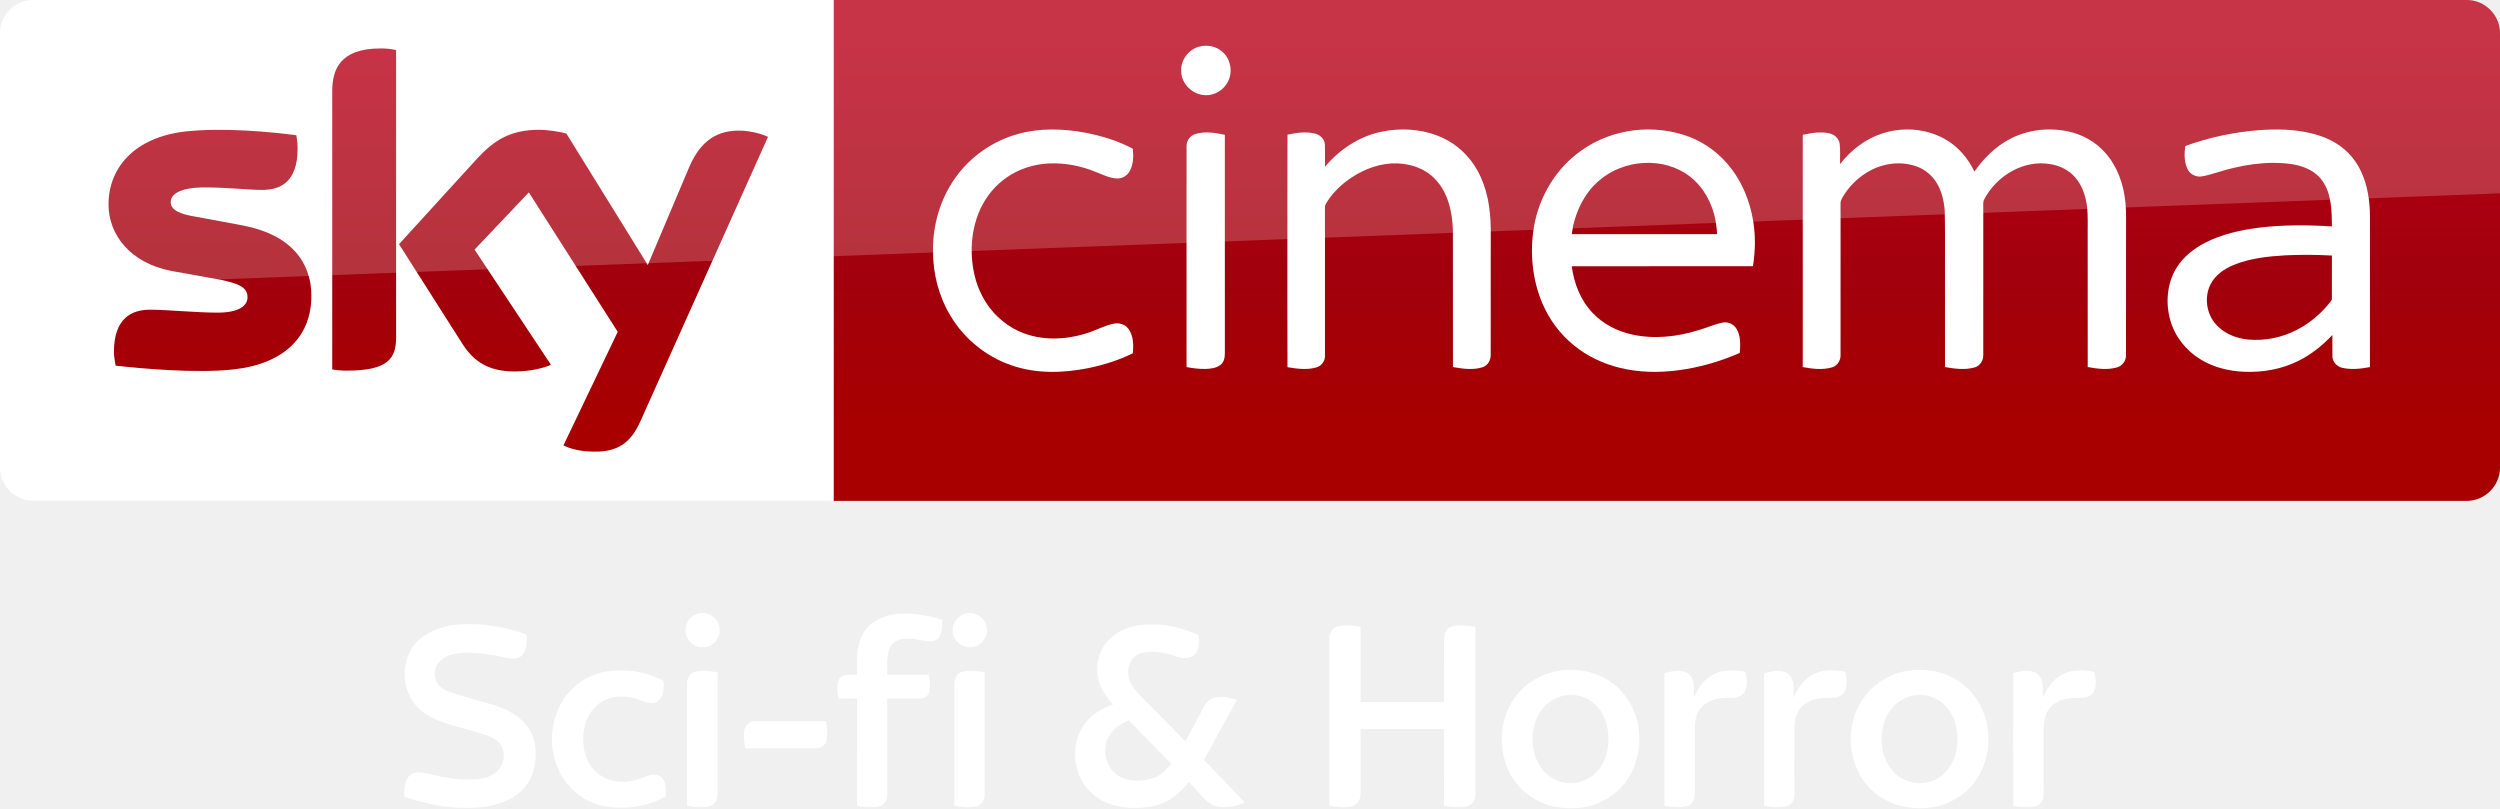
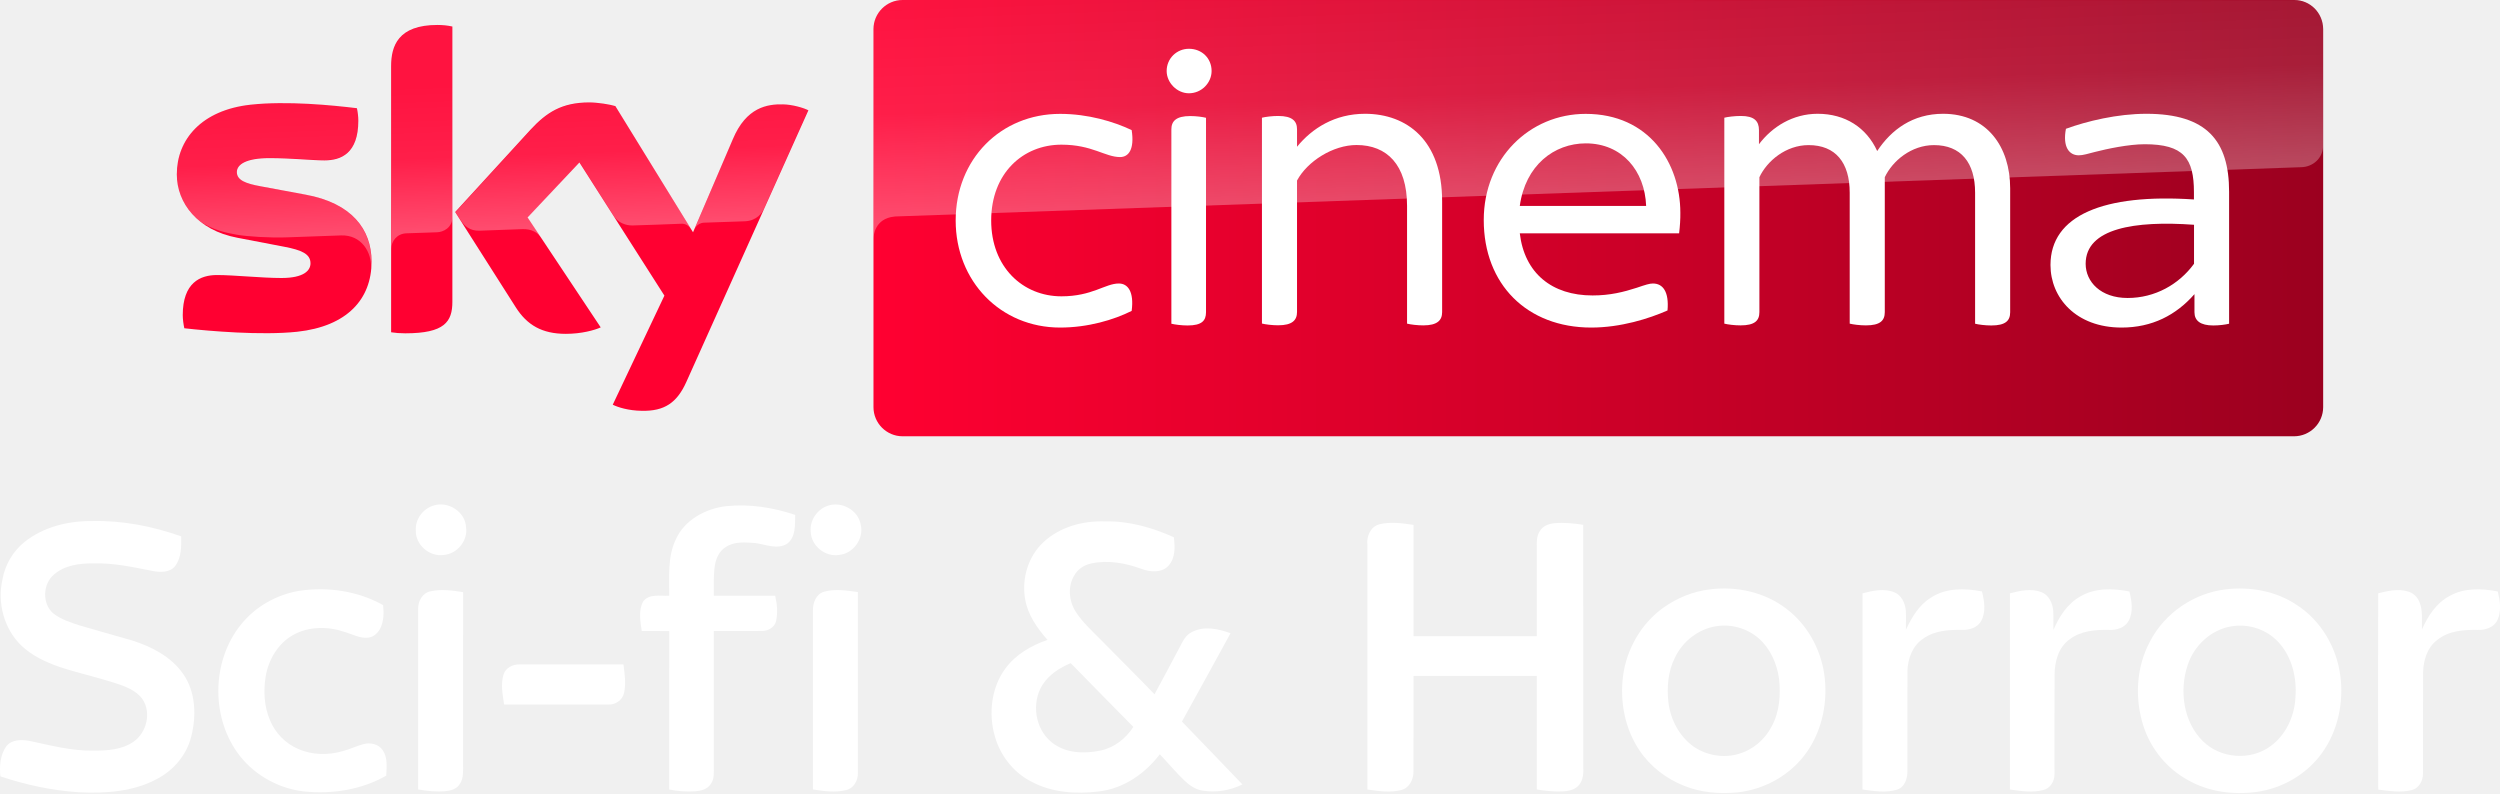
- <svg xmlns="http://www.w3.org/2000/svg" xmlns:xlink="http://www.w3.org/1999/xlink" id="svg68" width="1872.2pt" height="605.25pt" version="1.1" viewBox="0 0 1872.2 605.25">
-   <defs id="defs72">
-     <linearGradient id="linearGradient4591" x1="-8600.5" x2="-8600.5" y1="-4687.6" y2="-4591.4" gradientTransform="matrix(-2.9812 0 0 -2.9812 -24493 -13655)" gradientUnits="userSpaceOnUse" xlink:href="#a-9" />
-     <linearGradient id="a-9" x1="-8600.5" x2="-8600.5" y1="-4687.6" y2="-4591.4" gradientTransform="matrix(-2.9812 0 0 -2.9812 -24493 -13655)" gradientUnits="userSpaceOnUse">
-       <stop id="stop2-63" stop-color="#a80000" offset="0" />
-       <stop id="stop4555" stop-color="#a1000c" offset=".381" />
-       <stop id="stop4-8" stop-color="#b90019" offset="1" />
-     </linearGradient>
-   </defs>
-   <g id="g4530-4">
-     <path id="path7-8" d="m624.21 9e-5h1223c13.753 0 25.006 11.253 25.006 25.006v325.08c0 13.753-11.253 25.006-25.006 25.006h-1223z" fill="url(#linearGradient4591)" stroke-width="2.981" />
-     <path id="path14-6-5" d="m624.21 375.09h-599.2c-13.753 0-25.006-11.253-25.006-25.006v-325.39c0-13.128 10.94-24.693 24.693-24.693h599.52z" fill="#fff" stroke-width="3.126" />
-     <g id="g4693-9" transform="matrix(.75012 0 0 .75012 0 -6e-5)" fill="#fff">
-       <path id="path4-0" d="m1196.8 46.657c8.08-2.39 17.44-0.61 23.7 5.16 8.96 7.84 10.76 22.47 3.9 32.22-5.08 7.92-15.03 12.37-24.3 10.66-11.61-1.81-21.3-12.73-20.86-24.62-0.19-10.58 7.4-20.56 17.56-23.42z" />
-       <path id="path6-1" d="m1017.4 133.46c21.37-5.8 43.96-4.99 65.59-1.1 16.56 3.21 33.02 8.13 47.94 16.07 0.82 7.45 0.64 15.53-3.01 22.28-2.45 4.57-7.4 7.7-12.63 7.47-7.67-0.23-14.56-3.99-21.59-6.62-14.68-6.05-30.63-9.09-46.51-8.39-14.87 0.74-29.66 5.3-41.92 13.84-11.33 7.69-20.34 18.59-26.21 30.93-6.65 14.05-9.41 29.77-8.95 45.25 0.46 14.4 3.53 28.88 10.19 41.73 7.95 15.91 21.5 28.99 37.82 36.15 20.99 9.32 45.36 8.45 66.93 1.55 8.87-2.71 17.08-7.36 26.16-9.37 5.62-1.4 12.21 0.36 15.57 5.29 4.85 6.95 5.01 16.04 4.14 24.15-14.07 7.02-29.27 11.67-44.63 14.88-25.46 5.02-52.52 5.76-77.23-3.13-24.95-8.67-46.58-26.38-60.09-49.06-11.77-19.51-17.68-42.39-17.5-65.12-0.26-25.49 7.13-51.2 21.84-72.12 15.21-21.84 38.36-37.9 64.09-44.68z" />
-       <path id="path8-1" d="m1378.5 131.64c20.37-4.35 42.33-2.9 61.39 5.79 14.88 6.78 27.32 18.57 35.15 32.9 9.75 17.49 12.97 37.77 13.25 57.57 0 42.06 0.05 84.12-0.05 126.18 0.17 5.36-2.82 10.92-8.15 12.55-9.57 3.04-19.87 1.53-29.55-0.18-0.06-45.61 0.03-91.23-0.05-136.84-0.58-17.92-4.72-37.02-17.41-50.43-11.02-11.97-27.92-16.85-43.82-16.02-16.43 0.97-32.11 7.86-45.12 17.73-8.09 6.21-15.3 13.73-20.45 22.57-1.14 1.63-0.91 3.67-0.96 5.55 0.08 8.56 0.01 17.11 0.05 25.67 0.02 40.13 0.01 80.26-0.01 120.39 0.21 5.36-3.46 10.34-8.62 11.75-9.37 2.72-19.36 1.35-28.8-0.26-0.16-43.48-0.07-86.96-0.08-130.44 0.08-33.89-0.12-67.78 0.1-101.66 9.07-1.94 18.68-3.43 27.8-0.98 4.91 1.26 9.25 5.39 9.48 10.67 0.35 7.42-0.01 14.85 0.15 22.28 14.33-17.02 33.79-30.09 55.7-34.79z" />
-       <path id="path10-5" d="m1579.1 150c30.74-21.87 72.51-26.73 107.67-13.3 16.58 6.46 31.22 17.69 41.88 31.93 10.87 14.34 17.8 31.44 21.11 49.08 3.01 15.84 2.86 32.18 0.27 48.06-60.29 0.07-120.59 0-180.88 0.04 2.21 17.04 8.77 33.95 20.77 46.51 10.38 11.11 24.48 18.3 39.23 21.59 22.1 4.92 45.28 2.4 66.72-4.37 7.84-2.21 15.32-5.66 23.31-7.37 5.57-1.42 11.72 1.3 14.58 6.26 4.25 7.17 3.74 15.87 3.17 23.87-19.57 8.63-40.34 14.62-61.56 17.38-19.3 2.53-39.12 2.24-58.08-2.43-16.65-4.06-32.58-11.5-45.88-22.37-14.06-11.32-25.03-26.31-31.98-42.94-9.86-23.76-12.22-50.39-7.98-75.68 5.19-30.3 22.29-58.65 47.65-76.26m17.36 30.27c-13.64 11.51-22.05 28.12-25.99 45.33-0.44 2.72-0.87 5.44-1.29 8.17 48.37 0 96.74-0.01 145.11 0-0.3-4.91-0.85-9.79-1.77-14.63-3.32-16.57-11.88-32.49-25.42-42.9-26.12-20.22-66.03-17.3-90.64 4.03z" />
-       <path id="path12-3" d="m1879.3 133.17c21.25-6.87 45.68-4.8 64.78 7.1 11.91 7.31 21.04 18.49 27.09 31 9.14-13.12 20.8-24.75 35.02-32.29 17.83-9.56 39.11-11.94 58.81-7.71 14.06 3.02 27.23 10.4 36.75 21.24 12.31 13.79 18.58 32.08 20.24 50.29 0.97 10.37 0.4 20.8 0.55 31.21-0.04 40.16 0.05 80.34-0.06 120.5 0.17 5.76-3.84 11.05-9.43 12.42-9.4 2.54-19.36 1.27-28.79-0.52 0.01-42.8-0.01-85.61-0.02-128.42-0.23-11.22 0.66-22.52-0.93-33.67-1.46-9.94-5.03-19.84-11.76-27.44-6.16-7.04-14.97-11.41-24.12-12.93-27.02-5.03-54.58 11.73-66.73 35.54-1.21 2.79-0.57 5.94-0.69 8.89 0.02 48.58 0.05 97.16-0.02 145.74 0.28 5.65-3.22 11.29-8.82 12.76-9.59 2.65-19.77 1.3-29.4-0.44-0.01-29.46-0.01-58.92-0.01-88.38-0.17-22.64 0.32-45.29-0.26-67.92-0.73-9.29-2.85-18.66-7.59-26.77-4.58-7.96-12.01-14.27-20.7-17.29-14.94-5.25-31.92-3.43-45.78 4.04-10.33 5.46-19.26 13.56-25.69 23.31-1.78 2.98-4.3 5.92-4.24 9.58-0.1 3.75 0.03 7.5 0.02 11.25 0.04 46.59 0.01 93.19-0.01 139.78 0.3 5.58-3.05 11.21-8.58 12.75-9.48 2.73-19.63 1.5-29.16-0.36 0-50.27-0.03-100.54 0-150.8 0.02-27.01-0.01-54.02 0.01-81.03 8.65-1.91 17.74-3.44 26.53-1.45 5.05 1.07 9.59 5.03 10.31 10.32 0.86 6.75 0.19 13.59 0.4 20.37 10.8-13.94 25.39-25.23 42.28-30.67z" />
-       <path id="path14-64" d="m2255.9 129.89c17.19-1.23 34.69-0.86 51.52 3.17 13.74 3.27 27.14 9.51 37.07 19.76 10.85 10.79 16.89 25.54 19.55 40.42 2.85 14.42 1.83 29.17 2.01 43.77-0.02 43.16 0.03 86.32-0.03 129.48-8.95 1.65-18.28 2.8-27.26 0.8-5.34-1.09-10.03-5.64-10.18-11.26-0.16-7.2 0.01-14.4-0.05-21.59-9.66 10.19-20.7 19.21-33.29 25.52-16.85 8.58-36.04 12-54.84 11.19-15.27-0.63-30.64-4.41-43.72-12.49-14.38-8.77-25.53-22.9-30.05-39.19-4.79-17.16-3.22-36.51 6.17-51.87 6.78-11.09 17.31-19.42 28.76-25.31 16.65-8.48 35.14-12.62 53.58-14.98 24.17-2.98 48.62-2.81 72.9-1.26-0.09-10.48-0.18-21.12-2.94-31.31-2.15-7.96-6.31-15.56-12.73-20.85-7.15-5.88-16.23-8.83-25.27-10.16-25.14-3.34-50.68 1.14-74.67 8.72-5.04 1.38-10 3.18-15.2 3.77-5.25 0.51-10.64-2.24-13.06-6.95-3.77-7.19-3.52-15.68-2.55-23.51 23.88-8.65 48.96-13.95 74.28-15.87m25.3 125.03c-17.4 1.05-35.09 2.99-51.35 9.62-9.34 3.91-18.36 10.1-23 19.37-7.01 13.91-3.62 32.09 7.98 42.52 7.95 7.51 18.67 11.45 29.43 12.56 16.59 1.49 33.6-1.83 48.41-9.5 13.04-6.54 24.33-16.26 33.43-27.61 0.8-1.14 2.07-2.21 1.91-3.77 0.07-14.33-0.06-28.67 0.05-42.99-15.61-0.88-31.25-0.94-46.86-0.2z" />
-       <path id="path16-5" d="m1193.1 133.91c9.65-3.09 20.03-1.43 29.72 0.69 0 34.69-0.02 69.38 0 104.07 0.04 38.13-0.02 76.25 0.01 114.38 0.03 4.08-0.97 8.55-4.34 11.2-4.23 3.37-9.94 3.91-15.15 4.07-6.31 0.12-12.58-0.67-18.75-1.87-0.05-42.1-0.02-84.19-0.02-126.29 0.03-31.39-0.05-62.78 0.03-94.17-0.12-5.36 3.32-10.5 8.5-12.08z" />
+ <svg xmlns="http://www.w3.org/2000/svg" enable-background="new 0 0 3690.3 500" version="1.1" viewBox="0 0 2865.1 908.88" xml:space="preserve">
+   <g transform="translate(202.6 -.04)">
+     <g transform="translate(-15.061,-164.86)">
+       <path d="m238.3 464.7c0 43-28 74.2-85.2 80.4-41.2 4.4-101-0.8-129.4-4-1-4.6-1.8-10.4-1.8-15 0-37.4 20.2-46 39.2-46 19.8 0 51 3.4 74 3.4 25.6 0 33.2-8.6 33.2-16.8 0-10.8-10.2-15.2-30-19l-54.2-10.4c-45-8.6-69-39.6-69-72.6 0-40 28.4-73.6 84.4-79.8 42.2-4.6 93.8 0.6 122 4 1 4.8 1.6 9.4 1.6 14.4 0 37.4-19.8 45.4-38.8 45.4-14.6 0-37.2-2.6-63.2-2.6-26.4 0-37.2 7.2-37.2 16 0 9.4 10.4 13.2 26.8 16.2l51.6 9.6c53.2 9.6 76 39.8 76 76.8m92.6 46c0 23-9 36.2-54 36.2-6 0-11.2-0.4-16.2-1.2v-304.8c0-23.2 7.8-47.4 53.2-47.4 5.8 0 11.6 0.6 17 1.8zm183.8 118c6 3 18 6.8 33.2 7 26.2 0.6 40.4-9.4 51-32.8l140-311.6c-5.8-3-18.6-6.6-29-6.8-18-0.4-42.2 3.2-57.6 40l-45.6 106.6-89-144.6c-5.8-1.8-19.8-4.2-30-4.2-31.6 0-49 11.6-67.2 31.2l-86.4 94.4 69.6 109.4c12.8 20 29.8 30.2 57.2 30.2 18 0 33-4.2 40-7.4l-83.8-126 59.4-63 97.4 152.6z" fill="#ff0031" />
+       <linearGradient id="b" x1="48.487" x2="270" y1="-677.75" y2="-677.75" gradientTransform="matrix(7.5001,0,0,7.5001,449.8,5498.1)" gradientUnits="userSpaceOnUse">
+         <stop stop-color="#FF0031" offset="0" />
+         <stop stop-color="#9B001F" offset="1" />
+       </linearGradient>
+       <path d="m2441.7 164.9h-1594.8c-18.4 0-33.4 15-33.4 33.4v433.2c0 18.4 15 33.4 33.4 33.4h1594.6c18.4 0 33.4-15 33.4-33.4v-433.4c-0.2-18.4-14.8-33.2-33.2-33.2" fill="url(#b)" />
+       <linearGradient id="c" x1="27.859" x2="32.301" y1="-1298.5" y2="-1298.5" gradientTransform="matrix(-1.3157,-37.678,37.678,-1.3157,49342,-231.2)" gradientUnits="userSpaceOnUse">
+         <stop stop-color="#fff" offset="0" />
+         <stop stop-color="#fff" stop-opacity=".4" offset=".5" />
+         <stop stop-color="#fff" stop-opacity=".25" offset="1" />
+       </linearGradient>
+       <path d="m260.9 240.9v209c0-8.4 6.4-17.2 17.2-17.6 7.6-0.2 28.8-1 35.2-1.2 7-0.2 17.6-5 17.8-17.8v-218c-5.4-1.2-11.2-1.8-17-1.8-45.4 0.2-53.2 24.2-53.2 47.4m160 72.8-86.4 94.4 7 10.8c3 4 8.8 10.8 20.4 10.4 4.2-0.2 45.8-1.6 49.2-1.8 10.8-0.4 17.6 4.2 21.8 9.8l-15.4-23.2 59.4-63 39.8 62.6c7.2 9.4 18 9.6 20.4 9.6 2 0 54.4-1.8 56.6-2 3.6-0.2 7.8 1.8 11 6.4l-86.6-140.8c-5.8-1.8-19.8-4.2-30-4.2-31.6-0.2-49 11.2-67.2 31m-321.4-29c-56 6.2-84.4 39.6-84.4 79.8 0 20.6 9.4 40.4 27.4 54.6 13.6 9 27.6 12.4 41.4 14.8 11.4 2 38 3.8 57.8 3 6.2-0.2 51.8-1.8 61.6-2.2 23.2-0.8 35.6 19 34.4 38.8v-1c0.2-2.6 0.4-5.2 0.4-7.8 0-37-22.8-67.2-75.8-77l-51.6-9.6c-16.6-2.8-26.8-6.8-26.8-16.2 0-8.8 11-16.2 37.2-16.2 26 0 48.6 2.6 63.2 2.6 19 0 38.8-8 38.8-45.4 0-5-0.6-9.6-1.6-14.4-20.2-2.4-52.6-5.8-84.8-5.8-12.6 0.2-25.2 0.8-37.2 2m552.6 39.8-44.2 104.2c0-0.2 2.8-8.2 11.4-8.6 0 0 43.6-1.6 46.8-1.6 14.2-0.6 19.8-10.2 21.4-13.4l51.2-114.2c-5.8-3-18.6-6.6-29-6.8h-2.2c-17.8 0.2-40.6 5-55.4 40.4" enable-background="new    " fill="url(#c)" opacity=".3" />
+       <linearGradient id="a" x1="45.702" x2="50.145" y1="-1282.4" y2="-1282.4" gradientTransform="matrix(-1.9565,-56.026,56.026,-1.9565,73584,443.87)" gradientUnits="userSpaceOnUse">
+         <stop stop-color="#fff" offset="0" />
+         <stop stop-color="#fff" stop-opacity=".4" offset=".5" />
+         <stop stop-color="#fff" stop-opacity=".25" offset="1" />
+       </linearGradient>
+       <path d="m846.9 164.9c-18.4 0-33.4 15-33.4 33.4v240.6-0.2c0-3.6 1.4-23.4 24-25.6 0 0 1.2-0.2 3.2-0.2 98.6-3.4 1609.4-56.4 1609.4-56.4 12.6-0.4 24.8-9.8 24.8-25.4v-132.6c0-18.4-15-33.4-33.4-33.4z" enable-background="new    " fill="url(#a)" opacity=".3" Googl="true" />
+       <g fill="#fff">
+         <path d="m907.7 417.6c0-70.2 51.5-122.2 119.7-122.2 31.9 0 61.4 8.8 82 18.6 3.4 22.1-3.5 30.9-13.3 30.9-17.2 0-31.9-14.2-67.2-14.2-44.2 0-80.5 32.9-80.5 86.9 0 53.5 36.3 86.9 80.5 86.9 35.3 0 50.1-14.7 65.8-14.7 10.3 0 17.6 9.3 14.7 31.4-20.6 10.3-50.1 19.1-82 19.1-68.2 0-119.7-53-119.7-122.7" />
+         <path d="m2116.2 380.8v141.9c0 9.8-5.4 15.2-21.6 15.2-6.9 0-14.7-1-18.6-2v-150.2c0-34.4-16.2-54.5-47.1-54.5-26 0-47.6 18.1-56.4 36.8v154.6c0 9.8-5.4 15.2-21.6 15.2-6.9 0-14.7-1-18.6-2v-150.1c0-34.4-16.2-54.5-47.1-54.5-26 0-47.6 18.1-56.4 36.8v154.6c0 9.8-5.4 15.2-21.6 15.2-6.8 0-14.7-1-18.6-2v-236c3.9-1 11.8-2 19.1-2 15.2 0 20.6 5.9 20.6 16.2v16.2c15.2-20.1 38.8-34.9 67.3-34.9 31.4 0 55.9 15.7 68.2 42.7 16.2-24.5 40.7-42.7 75.6-42.7 50.3 0.1 76.8 37.9 76.8 85.5" />
+         <path d="m1736.8 432.3h-182.6c5.4 45.7 36.8 71.2 83.4 71.2 20.1 0 35.8-4 50.6-8.8 10.3-3.5 14.7-4.9 18.6-4.9 11.3 0 18.6 9.3 16.7 30.9-21.1 9.3-53.5 19.6-87.4 19.6-73.6 0-123.2-49.5-123.2-123.2 0-70.7 52.6-121.7 116.8-121.7 72.7 0 108.5 56.4 108.5 113.4 0.1 6.9-0.4 15.2-1.4 23.5m-182.6-31.4h144.8c-1.5-40.2-27.5-71.7-69.2-71.7-36.3 0.1-69.2 25.1-75.6 71.7" />
+         <path d="m1465.2 395.5v127.1c0 9.3-5.4 15.2-21.6 15.2-6.8 0-14.7-1-18.6-2v-135c0-47.1-23.1-69.7-57.9-69.7-27 0-56.4 18.7-68.2 40.7v150.7c0 9.3-5.4 15.2-21.6 15.2-6.9 0-14.7-1-18.6-2v-235.9c3.9-1 11.8-2 18.6-2 16.2 0 21.6 5.9 21.6 15.2v20.1c17.2-21.1 43.2-37.8 78-37.8 48.1 0.1 88.3 30.5 88.3 100.2" />
+         <path d="m2367.1 384.7v151.2c-3.9 1-11.3 2-18.1 2-14.7 0-21.6-5.4-21.6-15.2v-20.7c-21.1 24.1-48.6 38.3-83.5 38.3-52.5 0-81.5-34.3-81.5-71.7 0-56.9 60.9-82 164.4-75.1v-8.3c0-38.8-11.8-55-56.4-55-18.6 0-43.7 5.4-56.9 8.8-7.9 2-13.8 3.9-18.6 3.9-11.3 0-18.7-9.8-14.8-30.4 24.1-8.8 58.9-17.2 92.3-17.2 69.2 0.1 94.7 31 94.7 89.4m-40.2 82.5v-44.7c-67.7-4.9-124.2 3.9-124.2 44.7 0 20.6 17.2 39.2 48.1 39.2 31.4 0 58.9-15.6 76.1-39.2" />
+         <path d="m1149.5 246.3c0-14.7 11.8-25.5 25.5-25.5 14.8 0 26 10.8 26 25.5 0 13.3-11.3 25.5-26 25.5-13.7 0-25.5-12.2-25.5-25.5m5.4 289.6v-222.8c0-9.3 5.4-15.2 21.6-15.2 6.9 0 14.2 1 18.1 2v222.8c0 9.8-4.9 15.2-21.1 15.2-6.8 0-14.6-1-18.6-2" />
+       </g>
    </g>
-     <path id="path18-0-5" d="m421.97 333.52c4.064 2.188 12.19 4.689 22.818 4.689 17.817 0.313 27.507-6.564 34.696-22.505l95.648-213.18c-4.064-2.188-12.816-4.376-19.692-4.689-12.19-0.313-28.757 2.188-39.384 27.507l-30.945 73.142-60.952-98.461c-4.064-1.25-13.441-2.813-20.63-2.813-21.255 0-33.445 7.814-45.948 21.255l-58.764 64.39 47.511 74.705c8.752 13.753 20.317 20.63 39.072 20.63 12.19 0 22.505-2.813 27.194-5.001l-57.201-86.27 40.635-42.823 66.578 104.4zm-125.34-80.644c0 15.629-6.252 24.693-36.884 24.693-4.064 0-7.502-0.313-10.94-0.938v-208.17c0-15.941 5.314-32.195 36.258-32.195 3.751 0 7.814 0.313 11.565 1.25zm-63.452-31.257c0 29.382-19.067 50.637-58.139 55.013-28.132 3.126-69.079-0.625-88.458-2.813-0.625-3.126-1.25-7.189-1.25-10.315 0-25.631 13.753-31.57 26.881-31.57 13.441 0 34.696 2.188 50.637 2.188 17.504 0 22.505-5.939 22.505-11.565 0-7.502-6.877-10.315-20.63-13.128l-36.571-6.564c-30.632-5.939-46.886-27.194-46.886-49.699 0-27.506 19.38-50.324 57.513-54.7 28.757-3.126 64.078 0.313 83.145 2.813 0.625 3.438 0.938 6.564 0.938 10.002 0 25.631-13.441 30.945-26.569 30.945-10.002 0-25.318-1.875-43.135-1.875-18.129 0-25.318 5.001-25.318 10.94 0 6.252 7.189 9.065 18.442 10.94l35.321 6.564c36.259 6.877 51.575 27.507 51.575 52.825" fill="url(#linearGradient4591)" stroke-width="2.981" />
-     <path id="path4541-8" d="m25.006 0c-13.753 0-25.006 11.253-25.006 25.006v226.3c0-20.005 16.003-36.509 36.008-37.259l1836.2-69.266v-119.78c0-13.753-11.253-25.006-25.006-25.006z" fill="#fff" opacity=".2" />
  </g>
-   <g id="#000000ff-8" transform="matrix(.75276 0 0 .75276 258.84 442.03)" fill="#fff">
-     <path id="path2" d="m350.24 23.27c9.78-3.12 21.27 4.25 21.76 14.64 1.38 9-5.95 17.92-14.94 18.64-9.51 1.5-19.25-6.79-18.86-16.5-0.53-7.52 4.86-14.72 12.04-16.78z" />
-     <path id="path4-5" d="m513.19 46.12c5.88-13.21 20.04-20.77 33.92-22.4 15.66-1.64 31.59 0.87 46.44 5.89-0.18 6.62 0.54 15.02-5.49 19.43-6.57 4.07-14.32 0.46-21.24-0.47-6.77-0.47-14.37-1.32-20.25 2.84-4.27 2.7-6.38 7.64-7.12 12.46-0.98 6.66-0.65 13.42-0.69 20.13 13.76 0 27.53 0.01 41.3-0.01 1.32 5.53 1.86 11.4 0.65 16.98-0.95 4.31-5.41 6.84-9.6 6.75-10.78 0.1-21.57-0.01-32.35 0.04-0.01 30.41-0.01 60.81 0 91.22 0.01 3.96 0.49 8.35-2.03 11.74-2.26 3.61-6.74 4.68-10.71 4.95-5.78 0.32-11.62-0.05-17.28-1.24 0.05-35.53-0.05-71.07 0.05-106.61-6.18-0.15-12.36-0.01-18.54-0.08-0.9-6.48-2.33-13.71 0.9-19.75 4.03-5.59 11.72-3.64 17.6-3.99 0.15-12.69-1.23-26.08 4.44-37.88z" />
-     <path id="path6-0" d="m615.36 23.48c9.29-3.29 20.55 2.78 22.28 12.61 2.38 9.36-4.94 19.59-14.52 20.44-9.25 1.56-18.76-6.06-19.11-15.44-0.84-7.59 4.21-15.14 11.35-17.61z" />
-     <path id="path8-8" d="m74.81 47.81c12.68-10.11 29.23-14.17 45.22-14.07 20.5-0.51 40.95 3.46 60.22 10.32 0.14 6.81 0.22 14.34-4.1 20.04-3.52 4.32-9.71 4.22-14.7 3.33-13.33-2.64-26.78-5.6-40.46-5.2-9.14-0.05-19.18 1.23-26.31 7.47-7.64 6.31-8.14 19.58-0.6 26.14 5.25 4.13 11.75 6.19 18.02 8.23 11.59 3.43 23.27 6.58 34.88 9.98 13.18 4.13 26.33 10.85 34.48 22.4 8.66 12.23 9.13 28.42 5.53 42.51-3.01 11.89-11.38 21.99-22.07 27.85-16.29 9.15-35.59 10.42-53.88 9.47-17.87-1.2-35.53-4.99-52.49-10.7-0.68-6.83-0.16-14.37 3.93-20.13 3.7-4.89 10.52-4.7 15.95-3.67 14.03 2.97 28.09 6.74 42.55 6.49 9.3 0.06 19.4-0.51 27.27-6.05 8.78-6.13 12.04-19.47 6-28.54-4.47-6.27-12.12-8.83-19.13-11.11-12.18-3.91-24.71-6.62-36.84-10.67-9.33-3.25-18.54-7.58-25.75-14.47-11.57-11.28-16.15-28.72-12.58-44.37 1.73-9.87 7.06-18.97 14.86-25.25z" />
-     <path id="path10-3" d="m760.82 47.8c11.01-10.18 26.45-14.34 41.2-13.82 16.08-0.4 31.86 4.12 46.41 10.66 0.82 6.46 1.09 14-3.59 19.15-4.52 4.94-12.12 4.34-17.89 2.25-10.9-4.02-22.9-6.28-34.4-3.69-4.63 1.02-8.86 3.84-11.16 8.03-4.51 7.36-3.61 17.13 0.91 24.27 4.6 7.24 11.08 12.99 17.04 19.07 11.97 12.26 24.22 24.25 36.07 36.62 5.72-10.37 11.16-20.89 16.76-31.32 2.08-3.95 4.03-8.46 8.3-10.51 8.14-4.36 17.89-2.3 26.11 0.75-10.78 19.88-21.83 39.63-32.71 59.46 13.62 14.04 27.17 28.17 40.71 42.3-8.16 4.05-17.65 5.66-26.65 4.18-4.83-0.65-8.97-3.52-12.41-6.82-5.83-5.59-10.99-11.82-16.55-17.68-9.81 13-24.35 23.06-40.77 25.02-15.55 1.95-32.17 0.86-46.13-6.82-11.7-6.09-20.38-17.31-24.03-29.92-4.5-15.33-2.62-33 7.04-46.03 6.9-9.44 17.42-15.47 28.3-19.22-6.95-7.89-13.36-16.96-15.07-27.56-2.41-13.8 2.11-28.83 12.51-38.37m-0.79 96.17c-7.65 12.14-5.07 29.75 6.25 38.76 9.09 7.35 21.7 7.82 32.7 5.5 9.24-1.87 17.15-8.09 22.19-15.93-14.13-14.23-28.11-28.61-42.17-42.91-7.44 3.09-14.56 7.69-18.97 14.58z" />
-     <path id="path12-1" d="m986.79 35.93c7.53-1.86 15.4-0.72 22.97 0.38-0.01 24.97-0.01 49.95 0 74.93 27.66 0.01 55.32 0.01 82.99 0-0.01-19.76 0.02-39.52-0.02-59.27-0.03-3.84-0.26-8.03 2-11.36 1.99-3.64 6.23-5.12 10.14-5.45 6.38-0.51 12.8 0.13 19.11 1.11 0.07 54.57-0.03 109.15 0.04 163.72 0.29 4.56-0.48 9.7-4.21 12.78-3.89 3.06-9.17 3.01-13.87 2.99-4.43-0.16-8.85-0.56-13.21-1.36 0.04-25.47 0-50.93 0.02-76.39-27.66-0.02-55.33-0.01-82.99 0-0.04 21.32 0.04 42.66-0.04 63.98 0.17 5.31-2.53 11.21-7.99 12.74-7.51 2-15.43 0.82-23-0.29 0.02-54.82 0.04-109.64-0.01-164.46-0.75-5.77 2.02-12.5 8.07-14.05z" />
-     <path id="path14-2" d="m1209.4 79.71c18.05-2.27 37.09 2 51.57 13.26 13.76 10.44 22.68 26.64 25.22 43.62 2.63 18.01-1.02 37.18-11.43 52.26-10.61 15.48-28.38 25.56-46.97 27.53-12.05 1.14-24.52 0.19-35.83-4.39-12.1-4.79-22.92-13.06-30.15-23.94-9.83-14.57-13.26-32.89-11-50.19 2.42-18.07 12.26-35.21 27.16-45.83 9.25-6.59 20.11-11.02 31.43-12.32m4 24.83c-12 1.9-22.58 10.25-27.71 21.2-4.7 9.31-5.5 20.08-4.33 30.3 1.47 11.55 7.4 22.74 16.97 29.55 8.72 5.96 20.16 7.93 30.31 4.86 9.58-2.71 17.69-9.7 22.21-18.52 5.32-9.73 6.13-21.23 4.94-32.06-1.4-10.16-5.82-20.24-13.6-27.1-7.76-6.82-18.61-9.9-28.79-8.23z" />
-     <path id="path16-6" d="m1556.5 79.71c16.63-2.01 34.15 1.22 48.12 10.74 16.08 10.5 26.57 28.53 28.98 47.45 2.41 18.09-1.69 37.3-12.48 52.16-10.32 14.25-26.74 23.73-44.12 26.04-15.65 2.05-32.17-0.07-45.99-8.02-14.06-7.65-24.86-20.85-29.83-36.04-6.14-18.7-5.05-40.01 4.4-57.43 9.91-19.04 29.63-32.41 50.92-34.9m3.99 24.85c-13.9 2.2-25.46 13.06-29.7 26.3-5.64 17.13-2.89 38.04 10.3 51.05 11.81 11.71 31.93 13.28 45.37 3.46 10.35-7.41 16.17-19.91 16.9-32.44 1.31-14.95-3.12-31.44-15.17-41.17-7.67-6.15-18.01-8.82-27.7-7.2z" />
-     <path id="path18-3" d="m220.46 103.46c9.75-12.22 24.28-20.38 39.68-22.82 19.07-2.76 39.1 0.21 56.01 9.67 0.61 5.11 0.49 10.52-1.68 15.28-1.59 3.32-4.63 6.34-8.47 6.64-5.46 0.59-10.37-2.3-15.44-3.76-11.3-3.93-24.44-3.98-35.04 2-10 5.68-16.39 16.37-18.34 27.53-1.69 9.96-1.1 20.52 2.88 29.89 3.51 8.53 10.43 15.58 18.9 19.24 9.37 4.16 20.2 4.33 29.97 1.49 4.82-1.26 9.32-3.48 14.13-4.76 4.6-1.22 10.19 0 12.89 4.18 3.39 5.01 2.58 11.36 2.33 17.07-16.68 9.53-36.48 12.6-55.43 10.63-16.66-1.92-32.49-10.53-42.92-23.68-19.78-25.05-19.51-63.77 0.53-88.6z" />
-     <path id="path20" d="m348.06 81.04c7.22-1.63 14.74-0.6 21.96 0.55-0.04 38.48-0.02 76.96-0.01 115.44-0.06 4.59 0.54 9.64-2.19 13.66-2 3.36-6.05 4.56-9.72 4.88-6.13 0.54-12.32-0.09-18.37-1.18 0.04-40.49 0-80.98 0.02-121.47-0.15-5.16 2.9-10.85 8.31-11.88z" />
-     <path id="path22" d="m613.1 81.27c7.38-2.03 15.19-0.77 22.65 0.27 0.02 40.5-0.01 81 0.01 121.51 0.21 5.04-2.68 10.56-7.87 11.78-7.33 1.81-15.02 0.74-22.38-0.42-0.02-40.1-0.03-80.19 0-120.29-0.2-5.21 2.09-11.33 7.59-12.85z" />
-     <path id="path24" d="m1312 82.4c6.88-1.81 14.45-3.5 21.32-0.74 4.92 1.95 7.39 7.36 7.8 12.37 0.28 4.3 0.01 8.62 0.07 12.93 3.9-8.39 8.84-16.84 16.99-21.75 10.07-6.6 22.82-6.3 34.21-4.1 1.59 6.48 2.8 13.8-0.56 19.93-2.52 4.46-7.99 6.17-12.84 5.97-8.93-0.16-18.52 0.42-26.04 5.8-7.32 4.72-10.59 13.71-10.73 22.11-0.03 22.35 0.04 44.71-0.03 67.07 0.13 4.9-1.7 10.77-6.8 12.49-7.58 2.41-15.73 1.03-23.43-0.05 0.04-44.01-0.03-88.02 0.04-132.03z" />
-     <path id="path26" d="m1411.2 82.42c6.83-1.85 14.32-3.46 21.18-0.85 5.03 1.92 7.56 7.45 7.97 12.53 0.27 4.29-0.02 8.59 0.16 12.89 3.81-8.9 9.35-17.59 18-22.46 9.94-5.94 22.12-5.53 33.12-3.4 1.57 6.47 2.79 13.78-0.58 19.91-2.58 4.57-8.19 6.23-13.14 5.97-9.16-0.19-19.03 0.59-26.56 6.38-7.56 5.35-10.07 15.08-10.07 23.89-0.19 22.24-0.03 44.48-0.07 66.72 0.12 4.64-2.7 9.56-7.38 10.76-7.4 1.98-15.18 0.73-22.63-0.31-0.01-44.01-0.01-88.02 0-132.03z" />
-     <path id="path28" d="m1659.1 82.37c6.46-1.6 13.35-3.24 19.92-1.25 3.54 0.91 6.41 3.65 7.78 7.01 2.54 5.88 1.48 12.43 1.73 18.64 3.94-9.02 9.64-17.83 18.56-22.57 9.84-5.6 21.74-5.18 32.51-3.05 1.49 6.23 2.56 13.21-0.23 19.22-2.29 4.98-8.23 6.88-13.34 6.64-9.41-0.19-19.66 0.59-27.24 6.8-6.81 5.13-9.33 13.95-9.5 22.13-0.09 22.68 0.03 45.37-0.05 68.05-0.04 4.58-2.71 9.55-7.38 10.78-7.44 1.99-15.24 0.66-22.74-0.26-0.2-44.04-0.15-88.09-0.02-132.14z" />
-     <path id="path30" d="m397.22 137.11c1.3-4.54 6.28-7.01 10.75-6.87 23.32 0.01 46.65 0.01 69.98 0 0.84 6.38 1.83 12.96 0.38 19.32-1.04 4.65-5.69 7.88-10.38 7.69-23.44 0.02-46.88-0.01-70.32 0.01-0.96-6.63-2.45-13.58-0.41-20.15z" />
+   <g transform="matrix(1.7026 0 0 1.7026 -99.26 539.7)" fill="#fff">
+     <path d="m350.24 23.27c9.78-3.12 21.27 4.25 21.76 14.64 1.38 9-5.95 17.92-14.94 18.64-9.51 1.5-19.25-6.79-18.86-16.5-0.53-7.52 4.86-14.72 12.04-16.78z" />
+     <path d="m513.19 46.12c5.88-13.21 20.04-20.77 33.92-22.4 15.66-1.64 31.59 0.87 46.44 5.89-0.18 6.62 0.54 15.02-5.49 19.43-6.57 4.07-14.32 0.46-21.24-0.47-6.77-0.47-14.37-1.32-20.25 2.84-4.27 2.7-6.38 7.64-7.12 12.46-0.98 6.66-0.65 13.42-0.69 20.13 13.76 0 27.53 0.01 41.3-0.01 1.32 5.53 1.86 11.4 0.65 16.98-0.95 4.31-5.41 6.84-9.6 6.75-10.78 0.1-21.57-0.01-32.35 0.04-0.01 30.41-0.01 60.81 0 91.22 0.01 3.96 0.49 8.35-2.03 11.74-2.26 3.61-6.74 4.68-10.71 4.95-5.78 0.32-11.62-0.05-17.28-1.24 0.05-35.53-0.05-71.07 0.05-106.61-6.18-0.15-12.36-0.01-18.54-0.08-0.9-6.48-2.33-13.71 0.9-19.75 4.03-5.59 11.72-3.64 17.6-3.99 0.15-12.69-1.23-26.08 4.44-37.88z" />
+     <path d="m615.36 23.48c9.29-3.29 20.55 2.78 22.28 12.61 2.38 9.36-4.94 19.59-14.52 20.44-9.25 1.56-18.76-6.06-19.11-15.44-0.84-7.59 4.21-15.14 11.35-17.61z" />
+     <path d="m74.81 47.81c12.68-10.11 29.23-14.17 45.22-14.07 20.5-0.51 40.95 3.46 60.22 10.32 0.14 6.81 0.22 14.34-4.1 20.04-3.52 4.32-9.71 4.22-14.7 3.33-13.33-2.64-26.78-5.6-40.46-5.2-9.14-0.05-19.18 1.23-26.31 7.47-7.64 6.31-8.14 19.58-0.6 26.14 5.25 4.13 11.75 6.19 18.02 8.23 11.59 3.43 23.27 6.58 34.88 9.98 13.18 4.13 26.33 10.85 34.48 22.4 8.66 12.23 9.13 28.42 5.53 42.51-3.01 11.89-11.38 21.99-22.07 27.85-16.29 9.15-35.59 10.42-53.88 9.47-17.87-1.2-35.53-4.99-52.49-10.7-0.68-6.83-0.16-14.37 3.93-20.13 3.7-4.89 10.52-4.7 15.95-3.67 14.03 2.97 28.09 6.74 42.55 6.49 9.3 0.06 19.4-0.51 27.27-6.05 8.78-6.13 12.04-19.47 6-28.54-4.47-6.27-12.12-8.83-19.13-11.11-12.18-3.91-24.71-6.62-36.84-10.67-9.33-3.25-18.54-7.58-25.75-14.47-11.57-11.28-16.15-28.72-12.58-44.37 1.73-9.87 7.06-18.97 14.86-25.25z" />
+     <path d="m760.82 47.8c11.01-10.18 26.45-14.34 41.2-13.82 16.08-0.4 31.86 4.12 46.41 10.66 0.82 6.46 1.09 14-3.59 19.15-4.52 4.94-12.12 4.34-17.89 2.25-10.9-4.02-22.9-6.28-34.4-3.69-4.63 1.02-8.86 3.84-11.16 8.03-4.51 7.36-3.61 17.13 0.91 24.27 4.6 7.24 11.08 12.99 17.04 19.07 11.97 12.26 24.22 24.25 36.07 36.62 5.72-10.37 11.16-20.89 16.76-31.32 2.08-3.95 4.03-8.46 8.3-10.51 8.14-4.36 17.89-2.3 26.11 0.75-10.78 19.88-21.83 39.63-32.71 59.46 13.62 14.04 27.17 28.17 40.71 42.3-8.16 4.05-17.65 5.66-26.65 4.18-4.83-0.65-8.97-3.52-12.41-6.82-5.83-5.59-10.99-11.82-16.55-17.68-9.81 13-24.35 23.06-40.77 25.02-15.55 1.95-32.17 0.86-46.13-6.82-11.7-6.09-20.38-17.31-24.03-29.92-4.5-15.33-2.62-33 7.04-46.03 6.9-9.44 17.42-15.47 28.3-19.22-6.95-7.89-13.36-16.96-15.07-27.56-2.41-13.8 2.11-28.83 12.51-38.37m-0.79 96.17c-7.65 12.14-5.07 29.75 6.25 38.76 9.09 7.35 21.7 7.82 32.7 5.5 9.24-1.87 17.15-8.09 22.19-15.93-14.13-14.23-28.11-28.61-42.17-42.91-7.44 3.09-14.56 7.69-18.97 14.58z" />
+     <path d="m986.79 35.93c7.53-1.86 15.4-0.72 22.97 0.38-0.01 24.97-0.01 49.95 0 74.93 27.66 0.01 55.32 0.01 82.99 0-0.01-19.76 0.02-39.52-0.02-59.27-0.03-3.84-0.26-8.03 2-11.36 1.99-3.64 6.23-5.12 10.14-5.45 6.38-0.51 12.8 0.13 19.11 1.11 0.07 54.57-0.03 109.15 0.04 163.72 0.29 4.56-0.48 9.7-4.21 12.78-3.89 3.06-9.17 3.01-13.87 2.99-4.43-0.16-8.85-0.56-13.21-1.36 0.04-25.47 0-50.93 0.02-76.39-27.66-0.02-55.33-0.01-82.99 0-0.04 21.32 0.04 42.66-0.04 63.98 0.17 5.31-2.53 11.21-7.99 12.74-7.51 2-15.43 0.82-23-0.29 0.02-54.82 0.04-109.64-0.01-164.46-0.75-5.77 2.02-12.5 8.07-14.05z" />
+     <path d="m1209.4 79.71c18.05-2.27 37.09 2 51.57 13.26 13.76 10.44 22.68 26.64 25.22 43.62 2.63 18.01-1.02 37.18-11.43 52.26-10.61 15.48-28.38 25.56-46.97 27.53-12.05 1.14-24.52 0.19-35.83-4.39-12.1-4.79-22.92-13.06-30.15-23.94-9.83-14.57-13.26-32.89-11-50.19 2.42-18.07 12.26-35.21 27.16-45.83 9.25-6.59 20.11-11.02 31.43-12.32m4 24.83c-12 1.9-22.58 10.25-27.71 21.2-4.7 9.31-5.5 20.08-4.33 30.3 1.47 11.55 7.4 22.74 16.97 29.55 8.72 5.96 20.16 7.93 30.31 4.86 9.58-2.71 17.69-9.7 22.21-18.52 5.32-9.73 6.13-21.23 4.94-32.06-1.4-10.16-5.82-20.24-13.6-27.1-7.76-6.82-18.61-9.9-28.79-8.23z" />
+     <path d="m1556.5 79.71c16.63-2.01 34.15 1.22 48.12 10.74 16.08 10.5 26.57 28.53 28.98 47.45 2.41 18.09-1.69 37.3-12.48 52.16-10.32 14.25-26.74 23.73-44.12 26.04-15.65 2.05-32.17-0.07-45.99-8.02-14.06-7.65-24.86-20.85-29.83-36.04-6.14-18.7-5.05-40.01 4.4-57.43 9.91-19.04 29.63-32.41 50.92-34.9m3.99 24.85c-13.9 2.2-25.46 13.06-29.7 26.3-5.64 17.13-2.89 38.04 10.3 51.05 11.81 11.71 31.93 13.28 45.37 3.46 10.35-7.41 16.17-19.91 16.9-32.44 1.31-14.95-3.12-31.44-15.17-41.17-7.67-6.15-18.01-8.82-27.7-7.2z" />
+     <path d="m220.46 103.46c9.75-12.22 24.28-20.38 39.68-22.82 19.07-2.76 39.1 0.21 56.01 9.67 0.61 5.11 0.49 10.52-1.68 15.28-1.59 3.32-4.63 6.34-8.47 6.64-5.46 0.59-10.37-2.3-15.44-3.76-11.3-3.93-24.44-3.98-35.04 2-10 5.68-16.39 16.37-18.34 27.53-1.69 9.96-1.1 20.52 2.88 29.89 3.51 8.53 10.43 15.58 18.9 19.24 9.37 4.16 20.2 4.33 29.97 1.49 4.82-1.26 9.32-3.48 14.13-4.76 4.6-1.22 10.19 0 12.89 4.18 3.39 5.01 2.58 11.36 2.33 17.07-16.68 9.53-36.48 12.6-55.43 10.63-16.66-1.92-32.49-10.53-42.92-23.68-19.78-25.05-19.51-63.77 0.53-88.6z" />
+     <path d="m348.06 81.04c7.22-1.63 14.74-0.6 21.96 0.55-0.04 38.48-0.02 76.96-0.01 115.44-0.06 4.59 0.54 9.64-2.19 13.66-2 3.36-6.05 4.56-9.72 4.88-6.13 0.54-12.32-0.09-18.37-1.18 0.04-40.49 0-80.98 0.02-121.47-0.15-5.16 2.9-10.85 8.31-11.88z" />
+     <path d="m613.1 81.27c7.38-2.03 15.19-0.77 22.65 0.27 0.02 40.5-0.01 81 0.01 121.51 0.21 5.04-2.68 10.56-7.87 11.78-7.33 1.81-15.02 0.74-22.38-0.42-0.02-40.1-0.03-80.19 0-120.29-0.2-5.21 2.09-11.33 7.59-12.85z" />
+     <path d="m1312 82.4c6.88-1.81 14.45-3.5 21.32-0.74 4.92 1.95 7.39 7.36 7.8 12.37 0.28 4.3 0.01 8.62 0.07 12.93 3.9-8.39 8.84-16.84 16.99-21.75 10.07-6.6 22.82-6.3 34.21-4.1 1.59 6.48 2.8 13.8-0.56 19.93-2.52 4.46-7.99 6.17-12.84 5.97-8.93-0.16-18.52 0.42-26.04 5.8-7.32 4.72-10.59 13.71-10.73 22.11-0.03 22.35 0.04 44.71-0.03 67.07 0.13 4.9-1.7 10.77-6.8 12.49-7.58 2.41-15.73 1.03-23.43-0.05 0.04-44.01-0.03-88.02 0.04-132.03z" />
+     <path d="m1411.2 82.42c6.83-1.85 14.32-3.46 21.18-0.85 5.03 1.92 7.56 7.45 7.97 12.53 0.27 4.29-0.02 8.59 0.16 12.89 3.81-8.9 9.35-17.59 18-22.46 9.94-5.94 22.12-5.53 33.12-3.4 1.57 6.47 2.79 13.78-0.58 19.91-2.58 4.57-8.19 6.23-13.14 5.97-9.16-0.19-19.03 0.59-26.56 6.38-7.56 5.35-10.07 15.08-10.07 23.89-0.19 22.24-0.03 44.48-0.07 66.72 0.12 4.64-2.7 9.56-7.38 10.76-7.4 1.98-15.18 0.73-22.63-0.31-0.01-44.01-0.01-88.02 0-132.03z" />
+     <path d="m1659.1 82.37c6.46-1.6 13.35-3.24 19.92-1.25 3.54 0.91 6.41 3.65 7.78 7.01 2.54 5.88 1.48 12.43 1.73 18.64 3.94-9.02 9.64-17.83 18.56-22.57 9.84-5.6 21.74-5.18 32.51-3.05 1.49 6.23 2.56 13.21-0.23 19.22-2.29 4.98-8.23 6.88-13.34 6.64-9.41-0.19-19.66 0.59-27.24 6.8-6.81 5.13-9.33 13.95-9.5 22.13-0.09 22.68 0.03 45.37-0.05 68.05-0.04 4.58-2.71 9.55-7.38 10.78-7.44 1.99-15.24 0.66-22.74-0.26-0.2-44.04-0.15-88.09-0.02-132.14z" />
+     <path d="m397.22 137.11c1.3-4.54 6.28-7.01 10.75-6.87 23.32 0.01 46.65 0.01 69.98 0 0.84 6.38 1.83 12.96 0.38 19.32-1.04 4.65-5.69 7.88-10.38 7.69-23.44 0.02-46.88-0.01-70.32 0.01-0.96-6.63-2.45-13.58-0.41-20.15z" />
  </g>
</svg>
